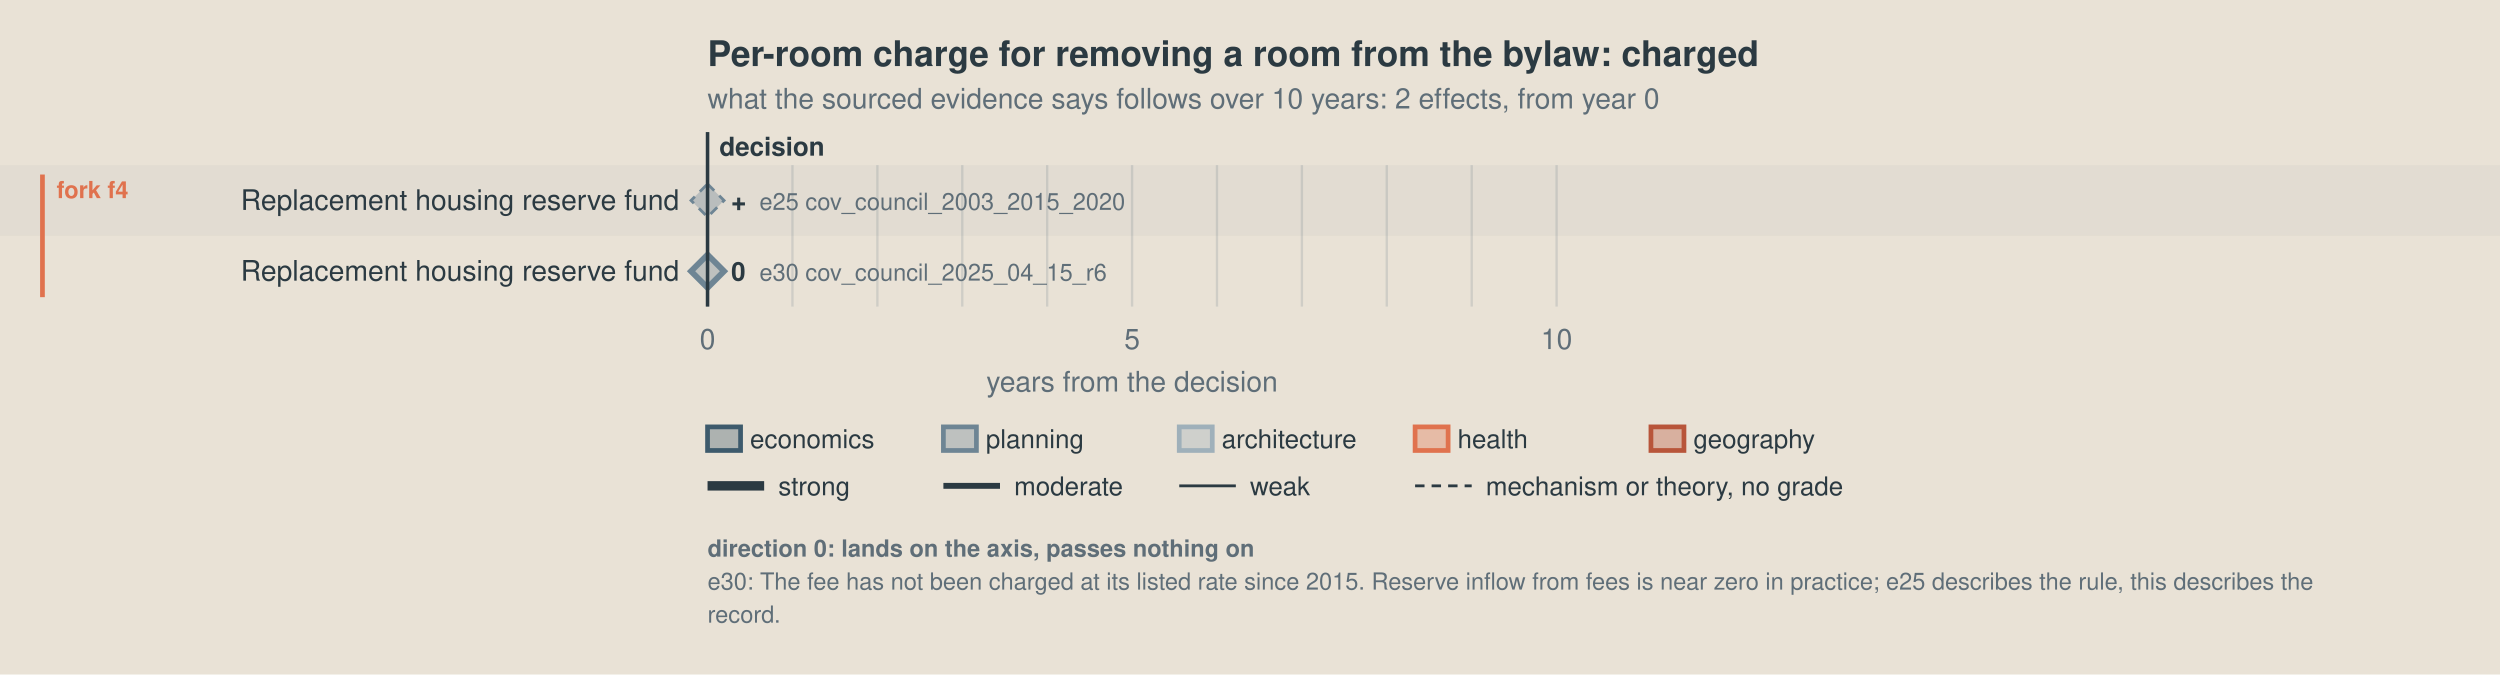
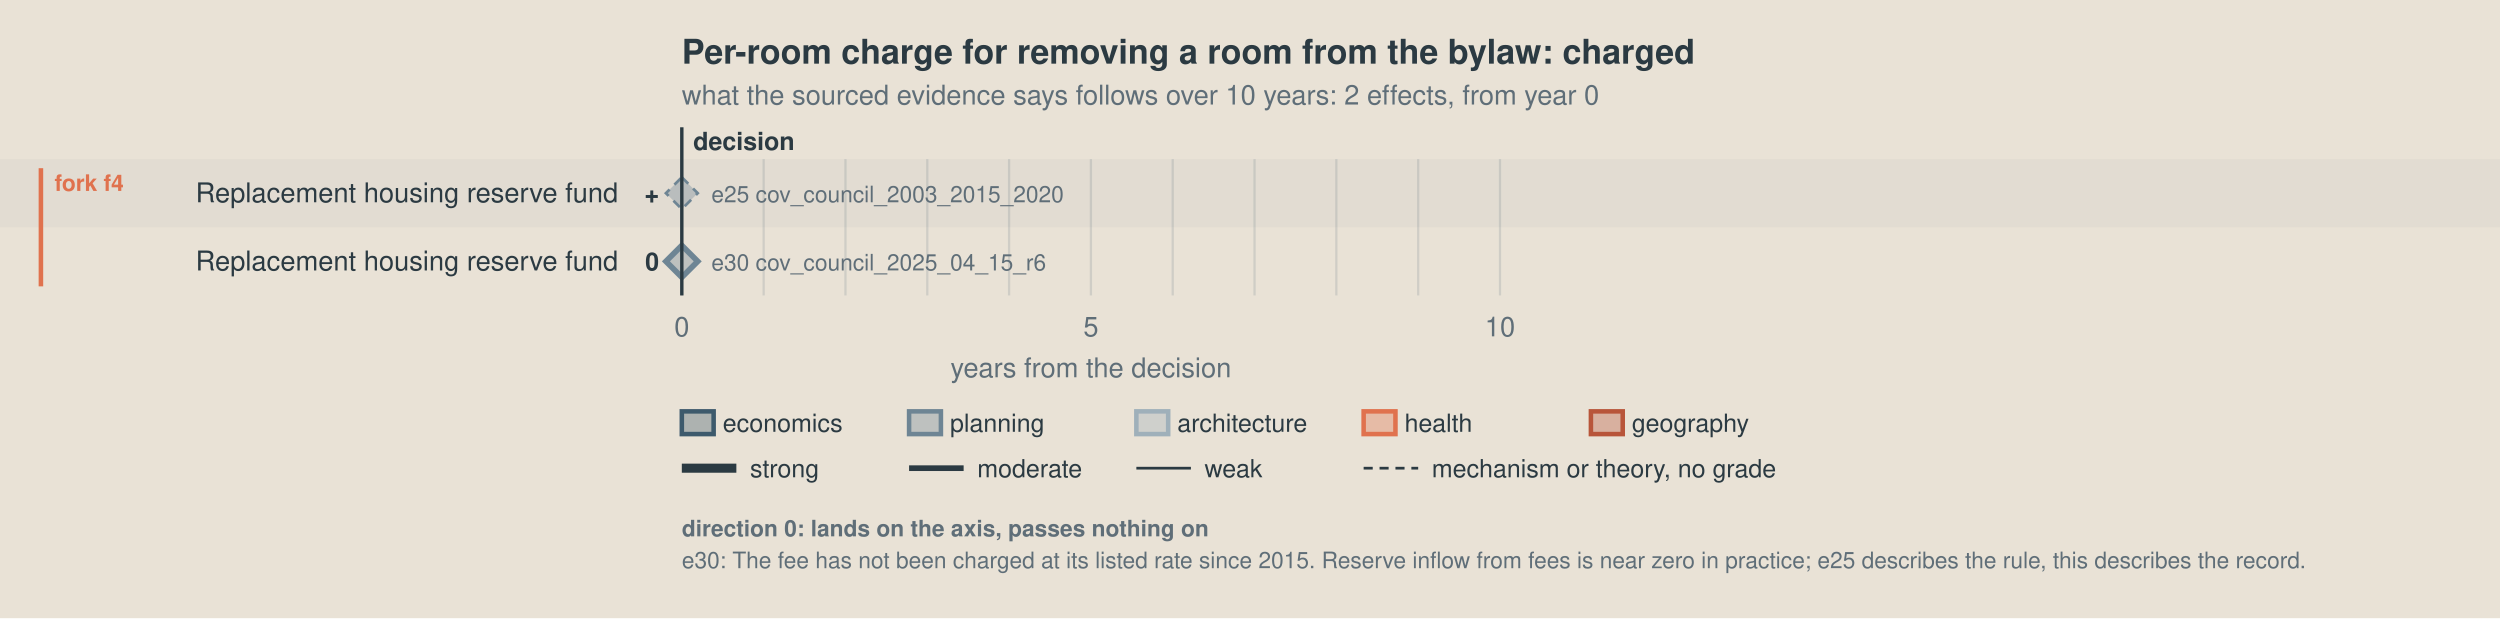
- <svg xmlns="http://www.w3.org/2000/svg" width="1060" height="286" viewBox="0 0 1060 286" font-family="Helvetica, Arial, sans-serif" font-size="12" fill="#2B3A42">
-   <defs>
-     <pattern id="hatch" width="6" height="6" patternUnits="userSpaceOnUse" patternTransform="rotate(45)">
-       <line x1="0" y1="0" x2="0" y2="6" stroke="#C9A66B" stroke-opacity="0.6" stroke-width="1" />
-     </pattern>
-   </defs>
-   <rect width="1060" height="286" fill="#E9E2D6" />
+ <svg xmlns="http://www.w3.org/2000/svg" width="1100" height="272" viewBox="0 0 1100 272" font-family="Helvetica, Arial, sans-serif" font-size="12" fill="#2B3A42">
+   <rect width="1100" height="272" fill="#E9E2D6" />
  <text x="300" y="28" font-size="15" font-weight="bold">Per-room charge for removing a room from the bylaw: charged</text>
  <text x="300" y="46" fill="#5F6E78">what the sourced evidence says follows over 10 years: 2 effects, from year 0</text>
  <line x1="300" y1="70" x2="300" y2="130" stroke="#3D5A6C" stroke-opacity="0.15" stroke-width="1" />
  <text x="300" y="148" text-anchor="middle" fill="#5F6E78">0</text>
  <line x1="336" y1="70" x2="336" y2="130" stroke="#3D5A6C" stroke-opacity="0.15" stroke-width="1" />
  <line x1="372" y1="70" x2="372" y2="130" stroke="#3D5A6C" stroke-opacity="0.15" stroke-width="1" />
  <line x1="408" y1="70" x2="408" y2="130" stroke="#3D5A6C" stroke-opacity="0.15" stroke-width="1" />
  <line x1="444" y1="70" x2="444" y2="130" stroke="#3D5A6C" stroke-opacity="0.15" stroke-width="1" />
  <line x1="480" y1="70" x2="480" y2="130" stroke="#3D5A6C" stroke-opacity="0.15" stroke-width="1" />
  <text x="480" y="148" text-anchor="middle" fill="#5F6E78">5</text>
  <line x1="516" y1="70" x2="516" y2="130" stroke="#3D5A6C" stroke-opacity="0.15" stroke-width="1" />
  <line x1="552" y1="70" x2="552" y2="130" stroke="#3D5A6C" stroke-opacity="0.15" stroke-width="1" />
  <line x1="588" y1="70" x2="588" y2="130" stroke="#3D5A6C" stroke-opacity="0.15" stroke-width="1" />
  <line x1="624" y1="70" x2="624" y2="130" stroke="#3D5A6C" stroke-opacity="0.15" stroke-width="1" />
  <line x1="660" y1="70" x2="660" y2="130" stroke="#3D5A6C" stroke-opacity="0.15" stroke-width="1" />
  <text x="660" y="148" text-anchor="middle" fill="#5F6E78">10</text>
  <text x="480.0" y="166" text-anchor="middle" fill="#5F6E78">years from the decision</text>
-   <rect x="0" y="70" width="1060" height="30" fill="#3D5A6C" fill-opacity="0.04" />
-   <text x="288" y="89.0" text-anchor="end">Replacement housing reserve fund</text>
+   <rect x="0" y="70" width="1100" height="30" fill="#3D5A6C" fill-opacity="0.04" />
+   <text x="272" y="89.0" text-anchor="end">Replacement housing reserve fund</text>
  <line x1="18" y1="74" x2="18" y2="126" stroke="#E0724E" stroke-width="2" />
  <text x="24" y="84" fill="#E0724E" font-size="10" font-weight="bold">fork f4</text>
  <g>
    <polygon points="300,78.0 307,85.0 300,92.0 293,85.0" fill="#6E8594" fill-opacity="0.35" stroke="#6E8594" stroke-width="1.2" stroke-dasharray="4 3" />
-     <text x="310" y="89.0" text-anchor="start" font-size="11" font-weight="bold" fill="#2B3A42">+</text>
-     <text x="322" y="89.0" text-anchor="start" font-size="10" fill="#5F6E78">e25  cov_council_2003_2015_2020</text>
+     <text x="290" y="89.0" text-anchor="end" font-size="11" font-weight="bold" fill="#2B3A42">+</text>
+     <text x="313" y="89.0" text-anchor="start" font-size="10" fill="#5F6E78">e25  cov_council_2003_2015_2020</text>
  </g>
-   <text x="288" y="119.0" text-anchor="end">Replacement housing reserve fund</text>
+   <text x="272" y="119.0" text-anchor="end">Replacement housing reserve fund</text>
  <g>
    <polygon points="300,108.0 307,115.0 300,122.0 293,115.0" fill="#6E8594" fill-opacity="0.35" stroke="#6E8594" stroke-width="2.5" />
-     <text x="310" y="119.0" text-anchor="start" font-size="11" font-weight="bold" fill="#2B3A42">0</text>
-     <text x="322" y="119.0" text-anchor="start" font-size="10" fill="#5F6E78">e30  cov_council_2025_04_15_r6</text>
+     <text x="290" y="119.0" text-anchor="end" font-size="11" font-weight="bold" fill="#2B3A42">0</text>
+     <text x="313" y="119.0" text-anchor="start" font-size="10" fill="#5F6E78">e30  cov_council_2025_04_15_r6</text>
  </g>
  <line x1="300" y1="56" x2="300" y2="130" stroke="#2B3A42" stroke-width="1.5" />
  <text x="305" y="66" font-size="11" font-weight="bold">decision</text>
  <rect x="300" y="181" width="14" height="10" fill="#3D5A6C" fill-opacity="0.35" stroke="#3D5A6C" stroke-width="2" />
  <text x="318" y="190" font-size="11">economics</text>
  <rect x="400" y="181" width="14" height="10" fill="#6E8594" fill-opacity="0.35" stroke="#6E8594" stroke-width="2" />
  <text x="418" y="190" font-size="11">planning</text>
  <rect x="500" y="181" width="14" height="10" fill="#9FB0BA" fill-opacity="0.35" stroke="#9FB0BA" stroke-width="2" />
  <text x="518" y="190" font-size="11">architecture</text>
  <rect x="600" y="181" width="14" height="10" fill="#E0724E" fill-opacity="0.35" stroke="#E0724E" stroke-width="2" />
  <text x="618" y="190" font-size="11">health</text>
  <rect x="700" y="181" width="14" height="10" fill="#B8553A" fill-opacity="0.35" stroke="#B8553A" stroke-width="2" />
  <text x="718" y="190" font-size="11">geography</text>
  <line x1="300" y1="206" x2="324" y2="206" stroke="#2B3A42" stroke-width="4.0" />
  <text x="330" y="210" font-size="11">strong</text>
  <line x1="400" y1="206" x2="424" y2="206" stroke="#2B3A42" stroke-width="2.5" />
  <text x="430" y="210" font-size="11">moderate</text>
  <line x1="500" y1="206" x2="524" y2="206" stroke="#2B3A42" stroke-width="1.2" />
  <text x="530" y="210" font-size="11">weak</text>
  <line x1="600" y1="206" x2="624" y2="206" stroke="#2B3A42" stroke-width="1.2" stroke-dasharray="4 3" />
  <text x="630" y="210" font-size="11">mechanism or theory, no grade</text>
  <text x="300" y="236" font-size="10" font-weight="bold" fill="#5F6E78">direction 0: lands on the axis, passes nothing on</text>
-   <text x="300" y="250" font-size="10" fill="#5F6E78">e30: The fee has not been charged at its listed rate since 2015. Reserve inflow from fees is near zero in practice; e25 describes the rule, this describes the</text>
-   <text x="300" y="264" font-size="10" fill="#5F6E78">record.</text>
+   <text x="300" y="250" font-size="10" fill="#5F6E78">e30: The fee has not been charged at its listed rate since 2015. Reserve inflow from fees is near zero in practice; e25 describes the rule, this describes the record.</text>
</svg>
